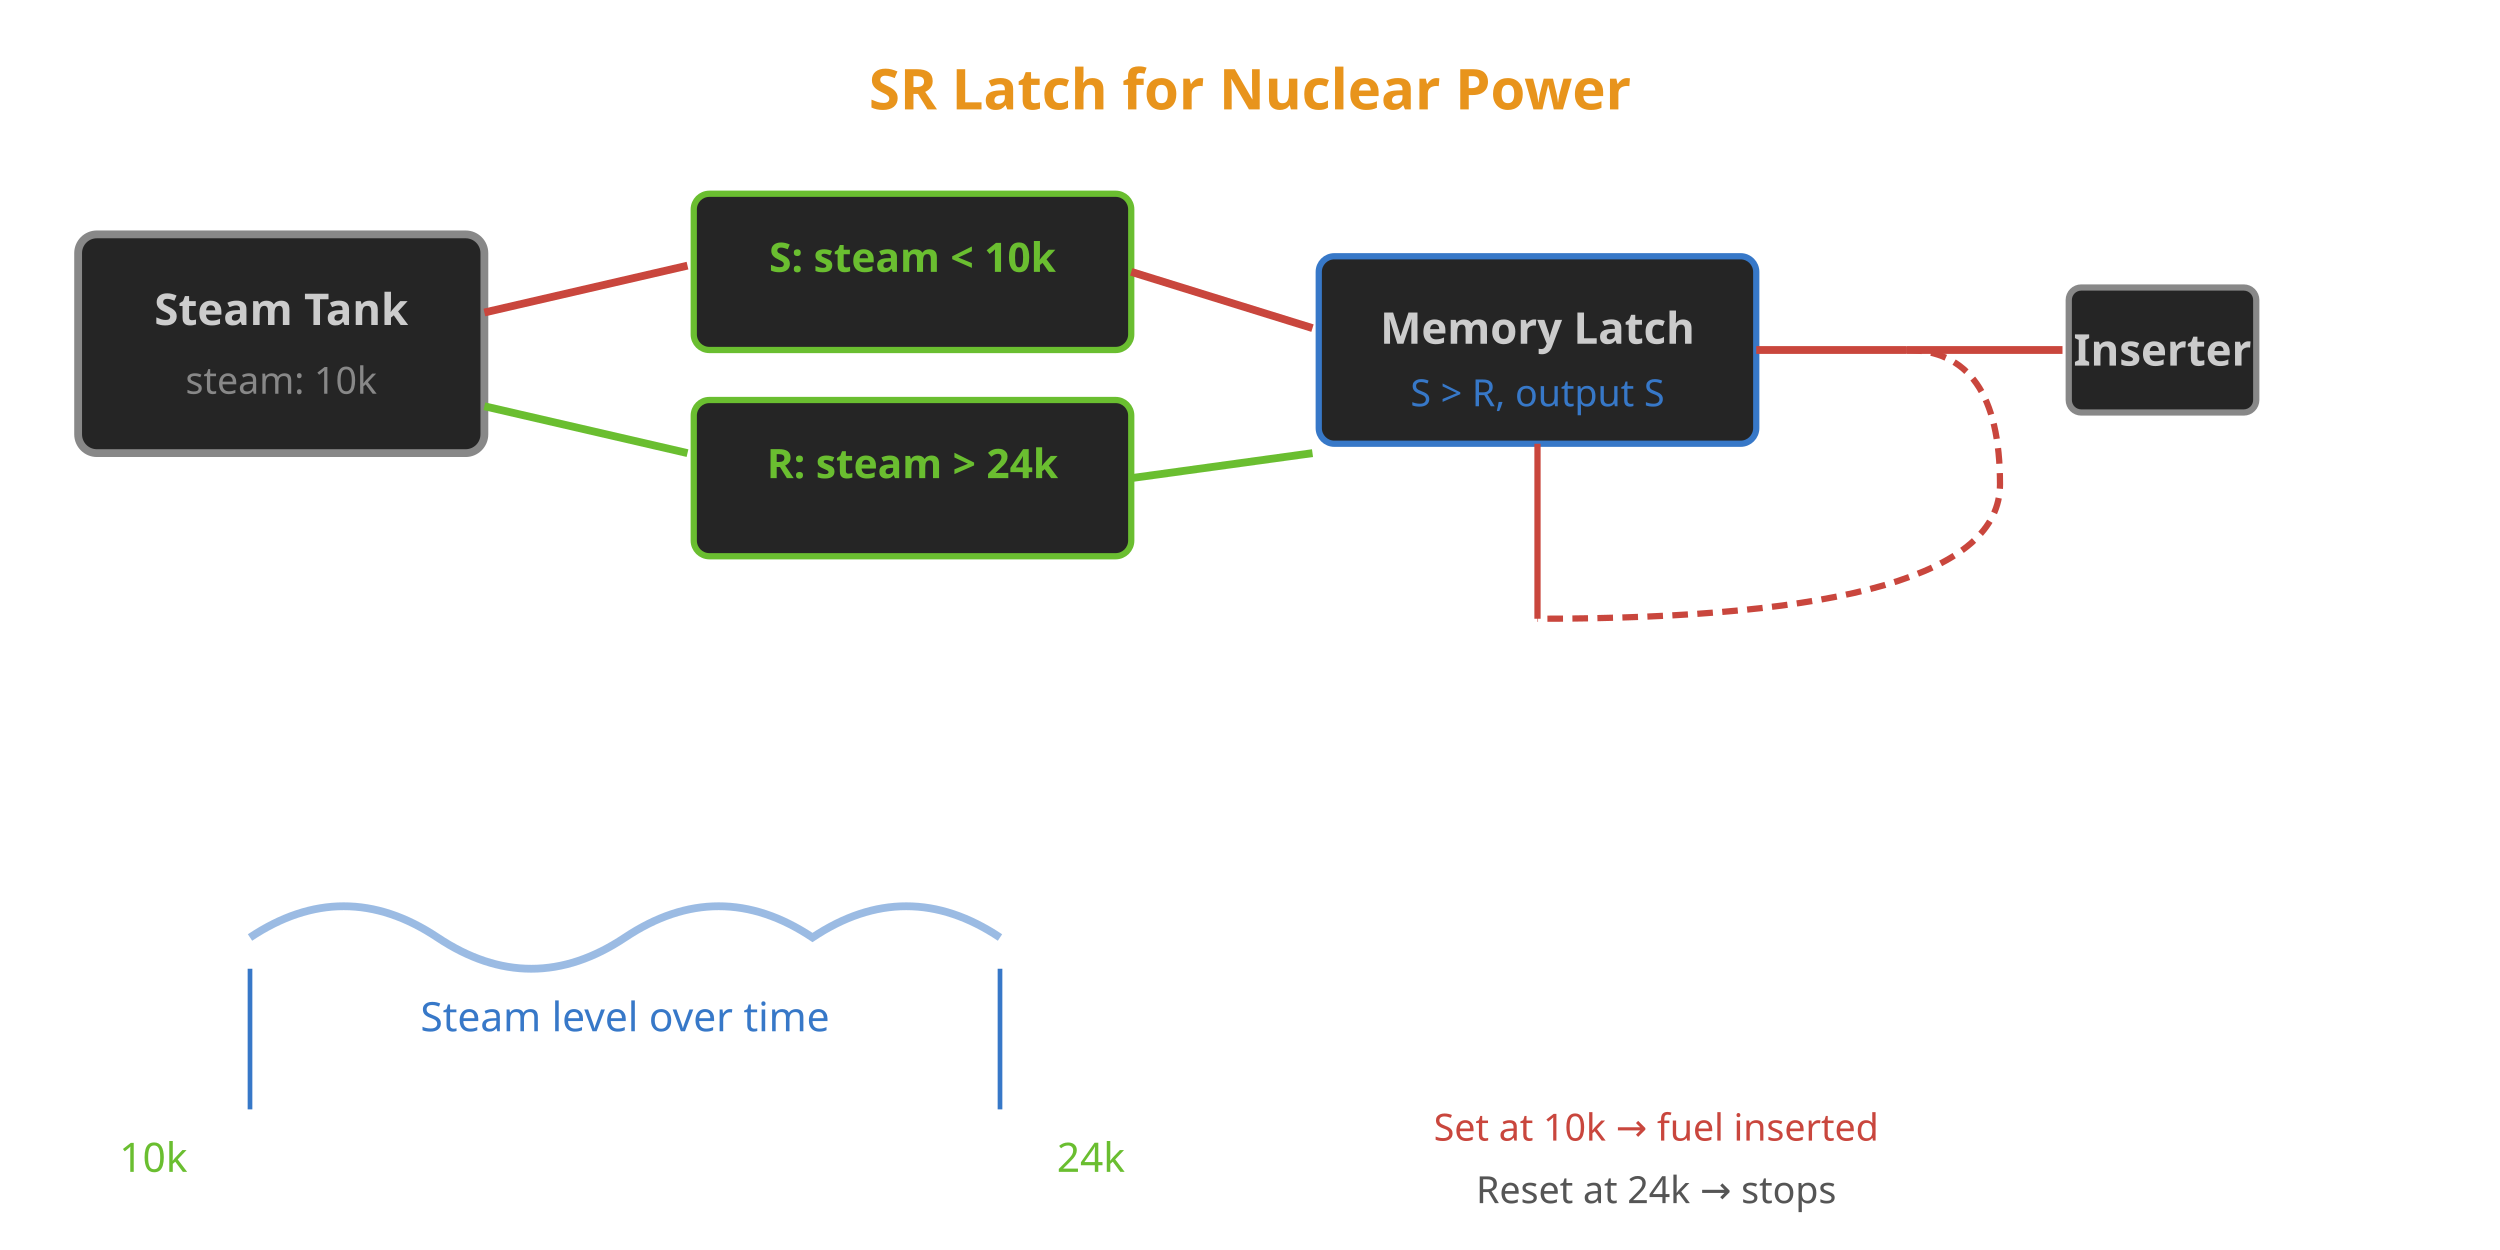
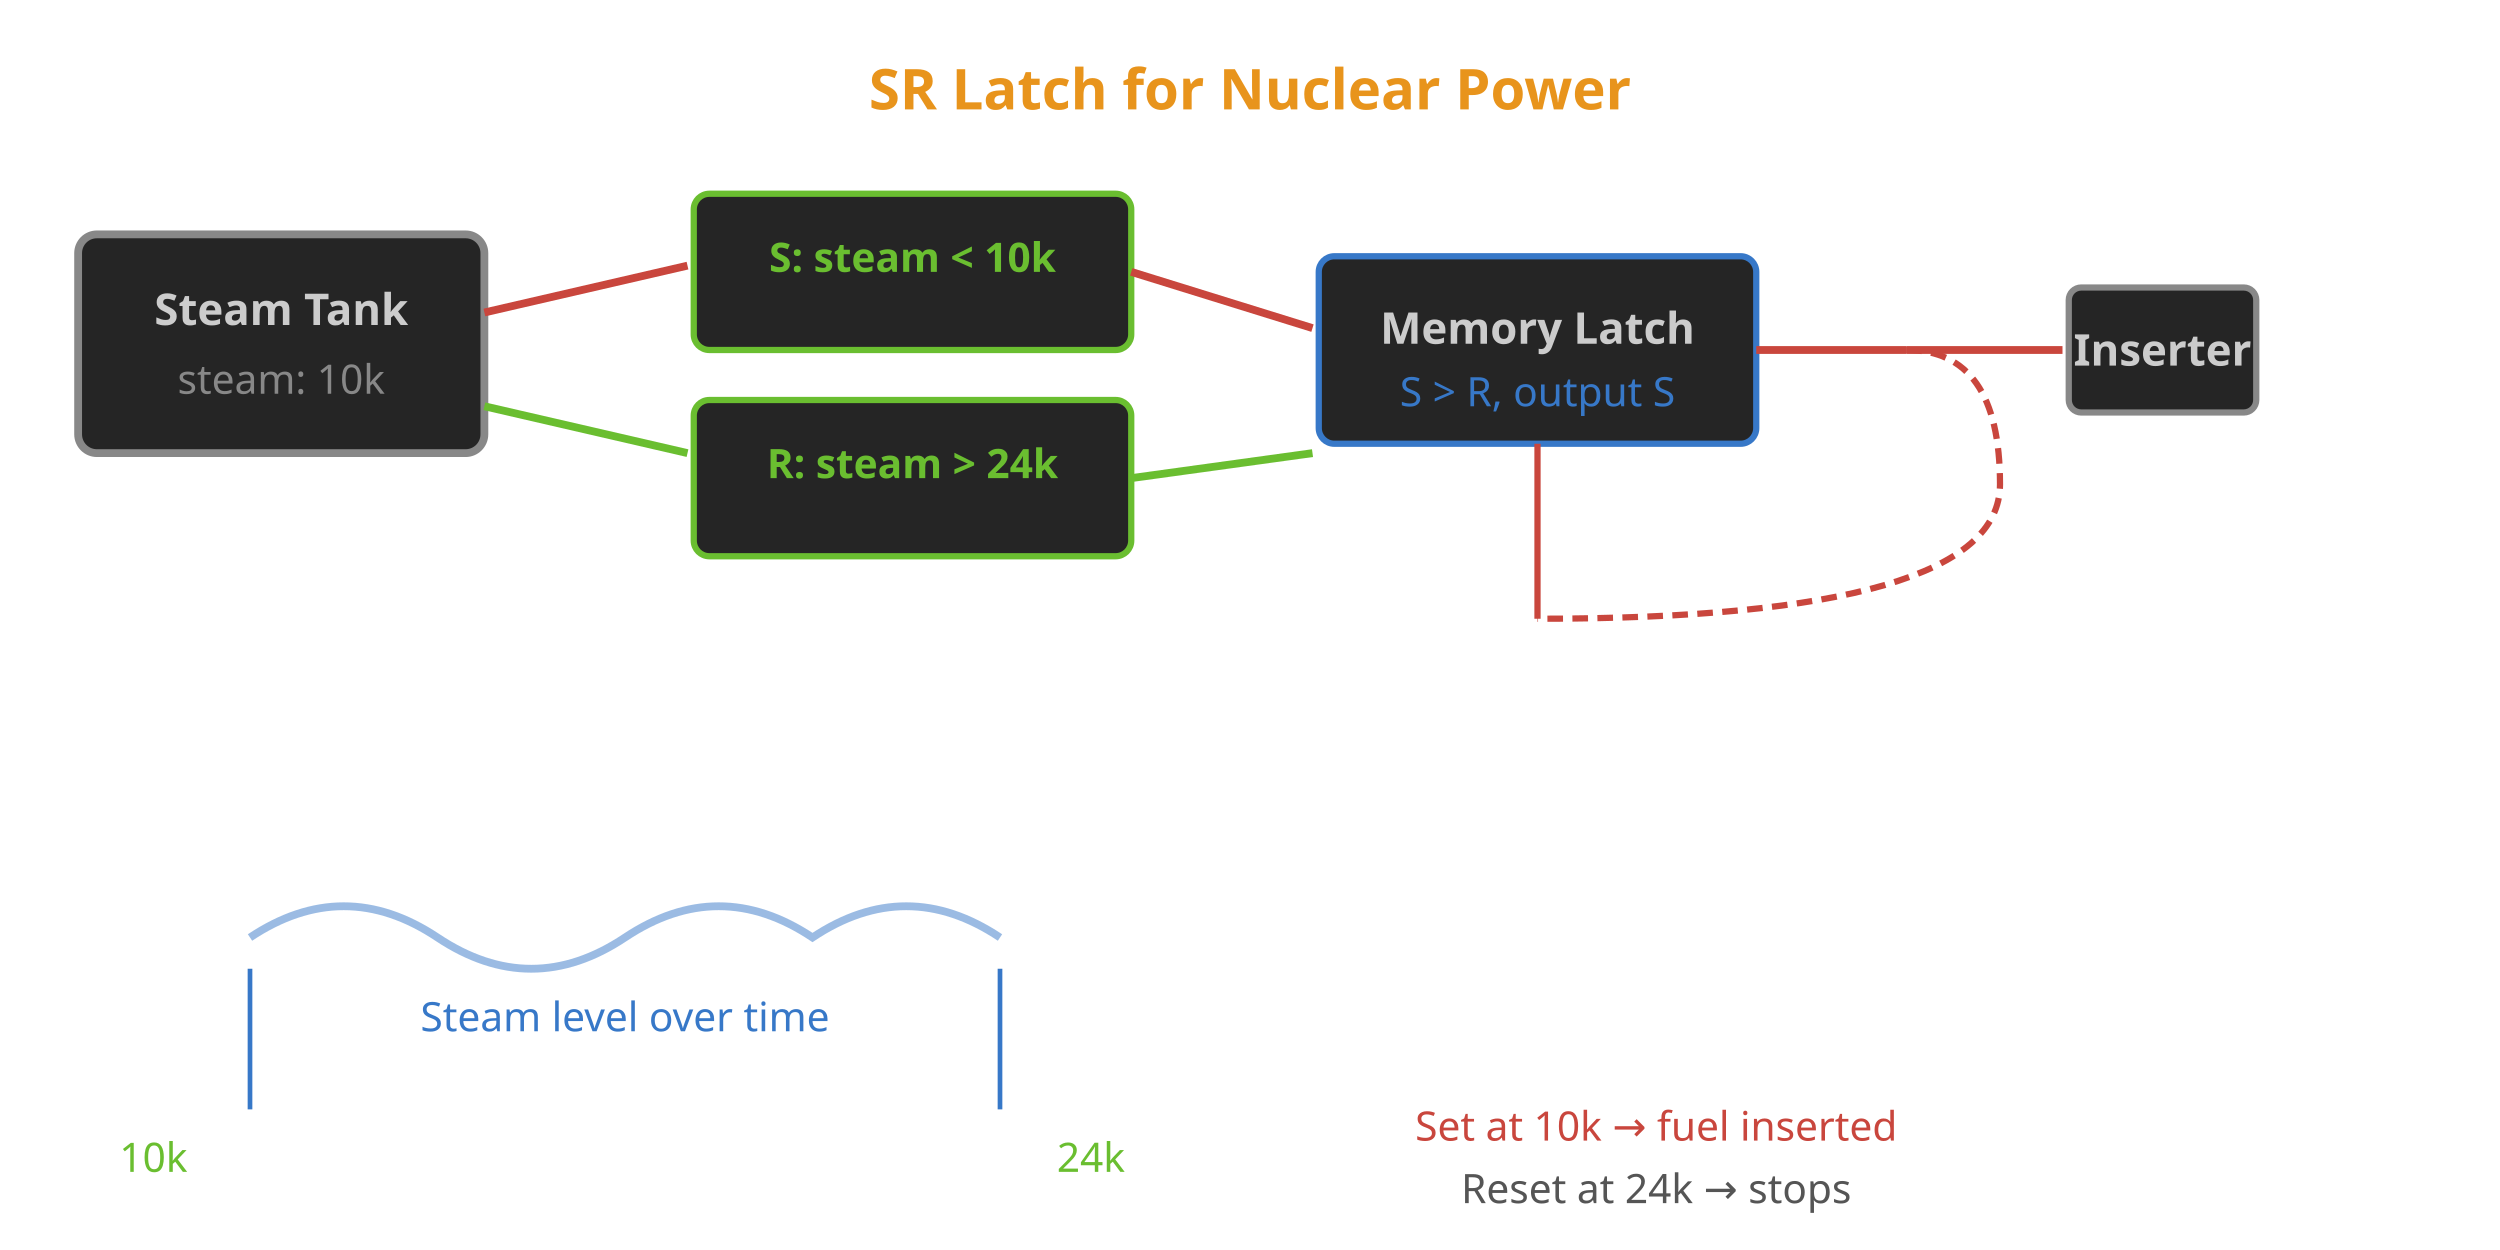
<svg xmlns="http://www.w3.org/2000/svg" viewBox="0 0 800 400" width="800" height="400" style="background:#111;font-family:system-ui,sans-serif;">
  <text x="400" y="35" fill="#e8941c" font-size="18" text-anchor="middle" font-weight="bold">SR Latch for Nuclear Power</text>
  <rect x="25" y="75" width="130" height="70" rx="6" fill="#252525" stroke="#888" stroke-width="2.5" />
  <text x="90" y="104" fill="#ccc" font-size="14" text-anchor="middle" font-weight="bold">Steam Tank</text>
-   <text x="90" y="126" fill="#888" font-size="12" text-anchor="middle">steam: 10k</text>
+   <text x="90" y="126" fill="#888" font-size="13" text-anchor="middle">steam: 10k</text>
  <line x1="155" y1="100" x2="220" y2="85" stroke="#c9463d" stroke-width="2.5" />
  <line x1="155" y1="130" x2="220" y2="145" stroke="#6abe30" stroke-width="2.5" />
  <rect x="222" y="62" width="140" height="50" rx="5" fill="#252525" stroke="#6abe30" stroke-width="2" />
  <text x="292" y="87" fill="#6abe30" font-size="13" text-anchor="middle" font-weight="bold">S: steam &lt; 10k</text>
  <rect x="222" y="128" width="140" height="50" rx="5" fill="#252525" stroke="#6abe30" stroke-width="2" />
  <text x="292" y="153" fill="#6abe30" font-size="13" text-anchor="middle" font-weight="bold">R: steam &gt; 24k</text>
  <line x1="362" y1="87" x2="420" y2="105" stroke="#c9463d" stroke-width="2.5" />
  <line x1="362" y1="153" x2="420" y2="145" stroke="#6abe30" stroke-width="2.5" />
  <rect x="422" y="82" width="140" height="60" rx="5" fill="#252525" stroke="#3778c8" stroke-width="2" />
  <text x="492" y="110" fill="#ccc" font-size="14" text-anchor="middle" font-weight="bold">Memory Latch</text>
-   <text x="492" y="130" fill="#3778c8" font-size="12" text-anchor="middle">S &gt; R, output S</text>
+   <text x="492" y="130" fill="#3778c8" font-size="13" text-anchor="middle">S &gt; R, output S</text>
  <line x1="562" y1="112" x2="610" y2="112" stroke="#c9463d" stroke-width="2.5" />
  <path d="M610,112 Q640,112 640,155 Q640,198 492,198" fill="none" stroke="#c9463d" stroke-width="2" stroke-dasharray="5,3" />
  <line x1="492" y1="198" x2="492" y2="142" stroke="#c9463d" stroke-width="2" />
  <line x1="610" y1="112" x2="660" y2="112" stroke="#c9463d" stroke-width="2.5" />
  <rect x="662" y="92" width="60" height="40" rx="4" fill="#252525" stroke="#888" stroke-width="2" />
  <text x="692" y="117" fill="#ccc" font-size="14" text-anchor="middle" font-weight="bold">Inserter</text>
  <path d="M80,300 Q110,280 140,300 Q170,320 200,300 Q230,280 260,300 Q290,280 320,300" fill="none" stroke="#3778c8" stroke-width="2.5" opacity="0.5" />
  <text x="200" y="330" fill="#3778c8" font-size="13" text-anchor="middle">Steam level over time</text>
  <line x1="80" y1="310" x2="80" y2="355" stroke="#3778c8" stroke-width="1.5" />
  <text x="60" y="375" fill="#6abe30" font-size="13" text-anchor="end">10k</text>
  <line x1="320" y1="310" x2="320" y2="355" stroke="#3778c8" stroke-width="1.5" />
  <text x="360" y="375" fill="#6abe30" font-size="13" text-anchor="end">24k</text>
-   <text x="530" y="365" fill="#c9463d" font-size="12" text-anchor="middle">Set at 10k → fuel inserted</text>
-   <text x="530" y="385" fill="#555" font-size="12" text-anchor="middle">Reset at 24k → stops</text>
+   <text x="530" y="365" fill="#c9463d" font-size="13" text-anchor="middle">Set at 10k → fuel inserted</text>
+   <text x="530" y="385" fill="#555" font-size="13" text-anchor="middle">Reset at 24k → stops</text>
</svg>
